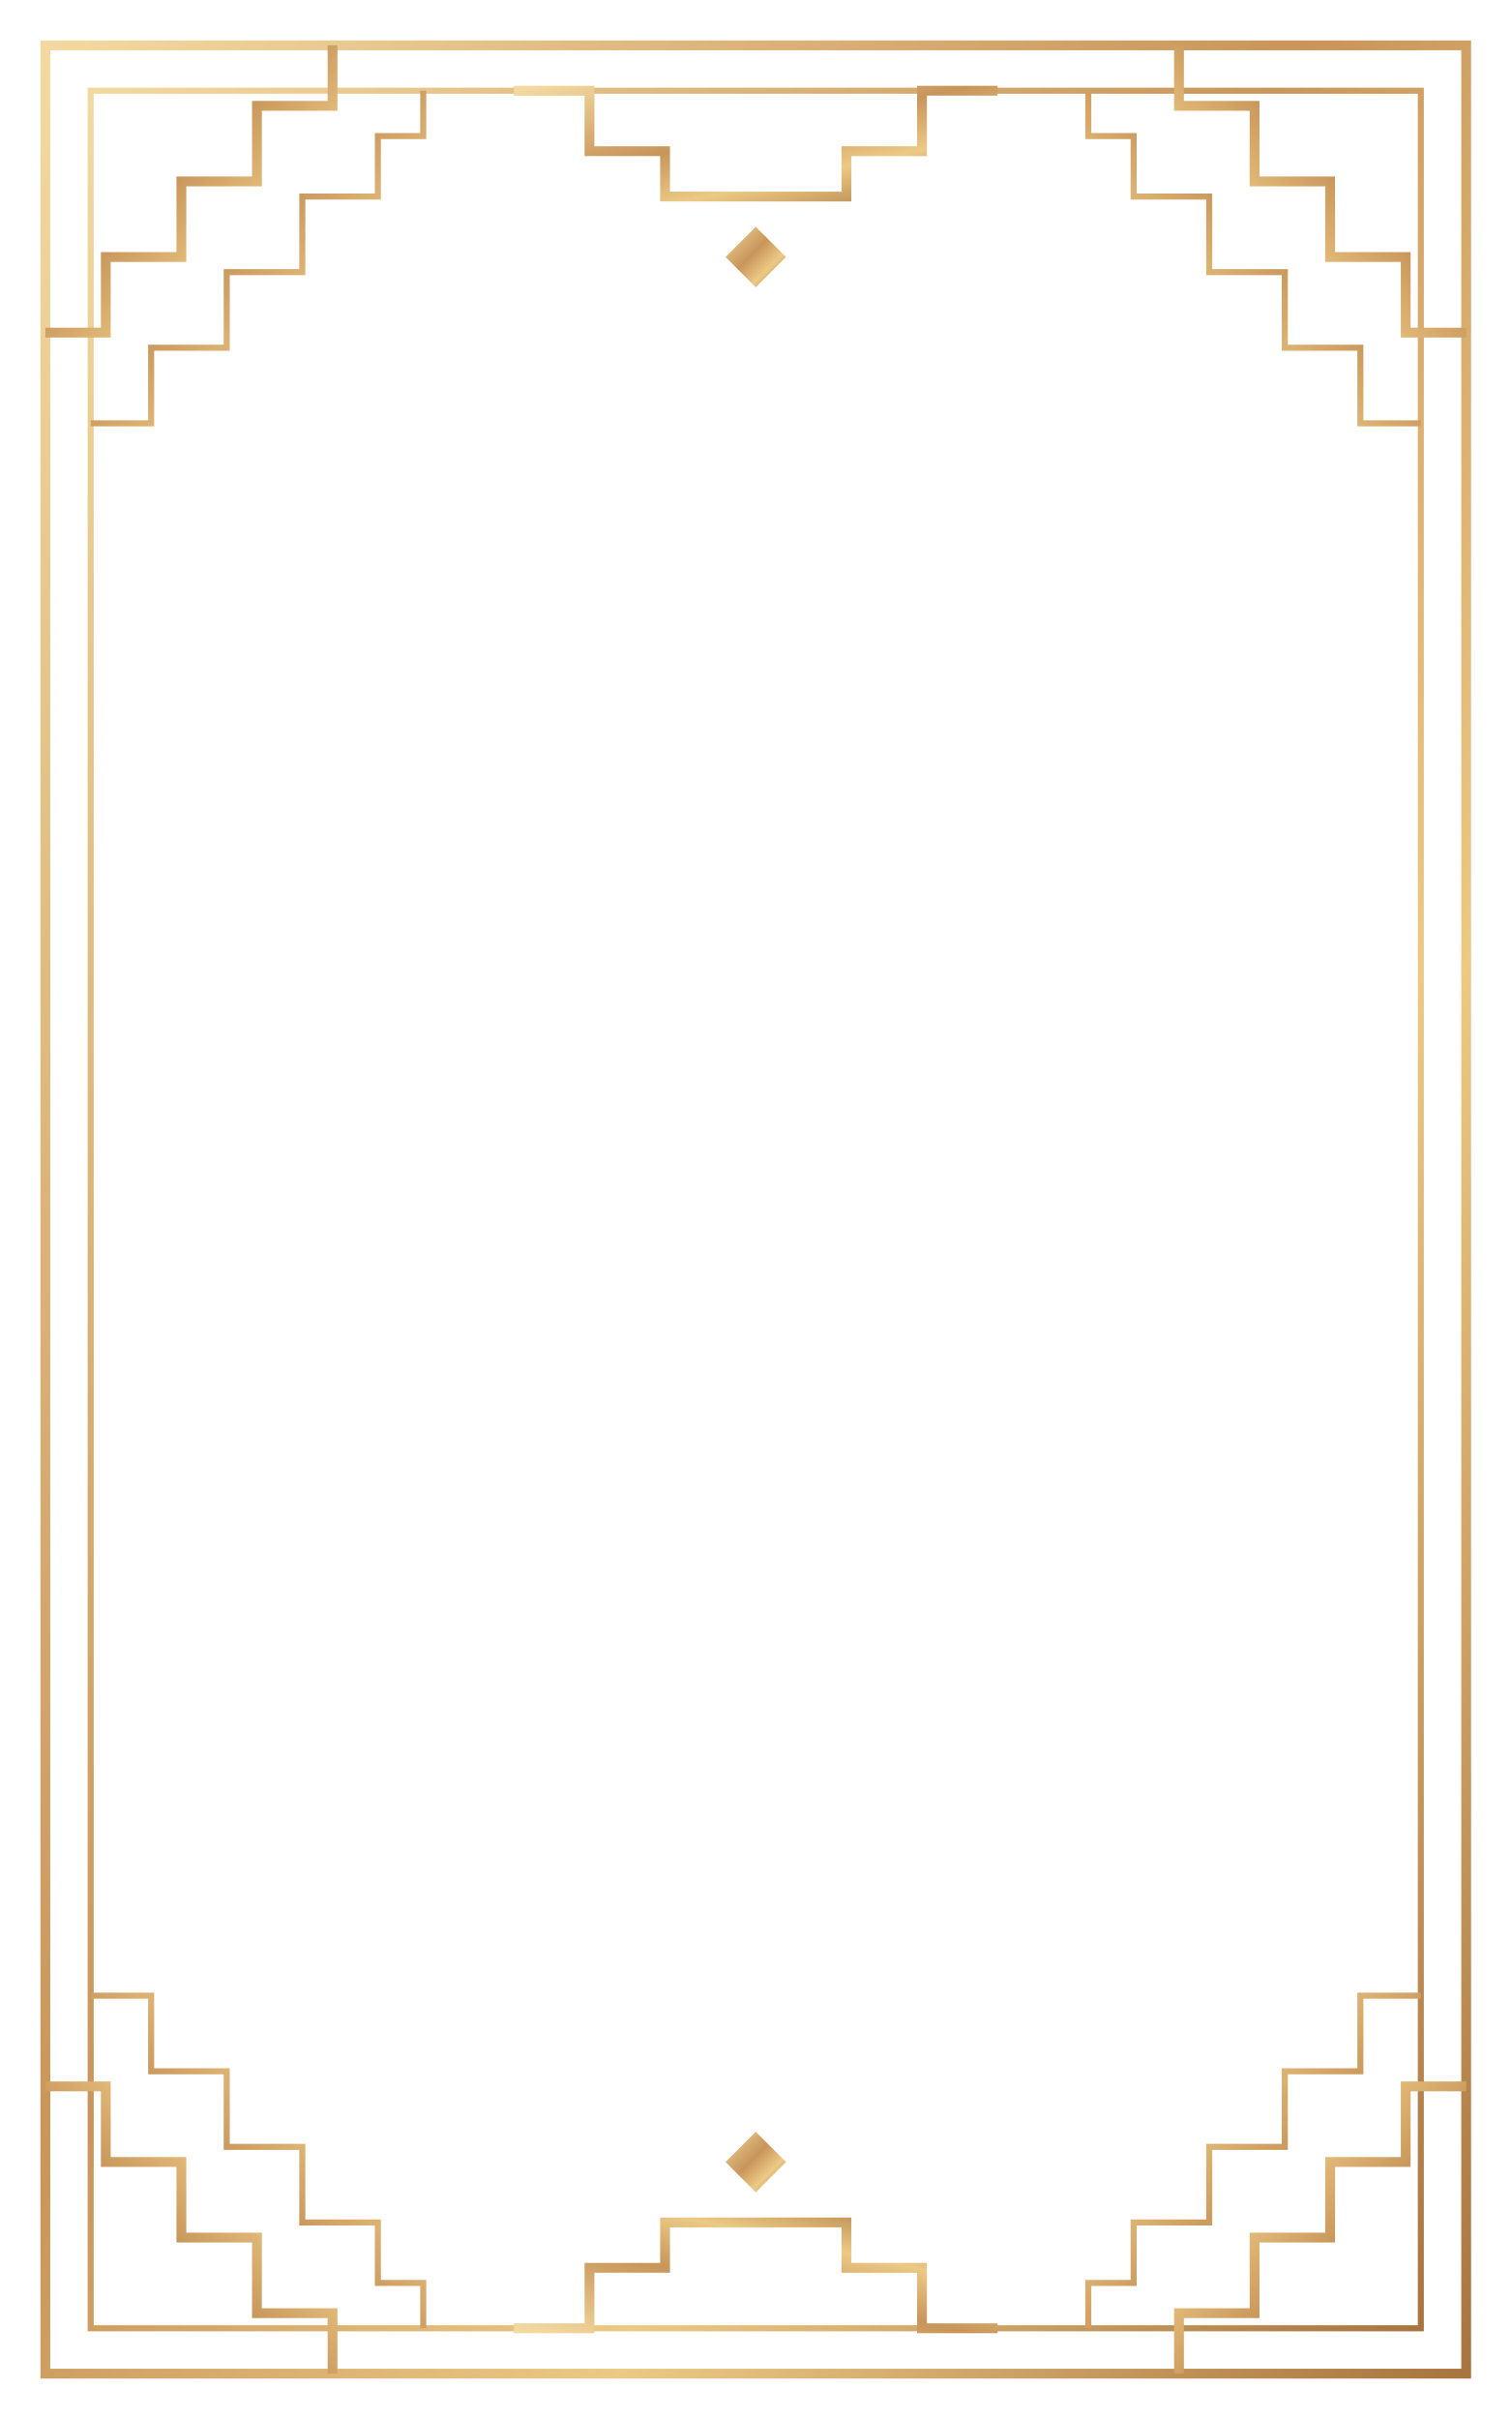
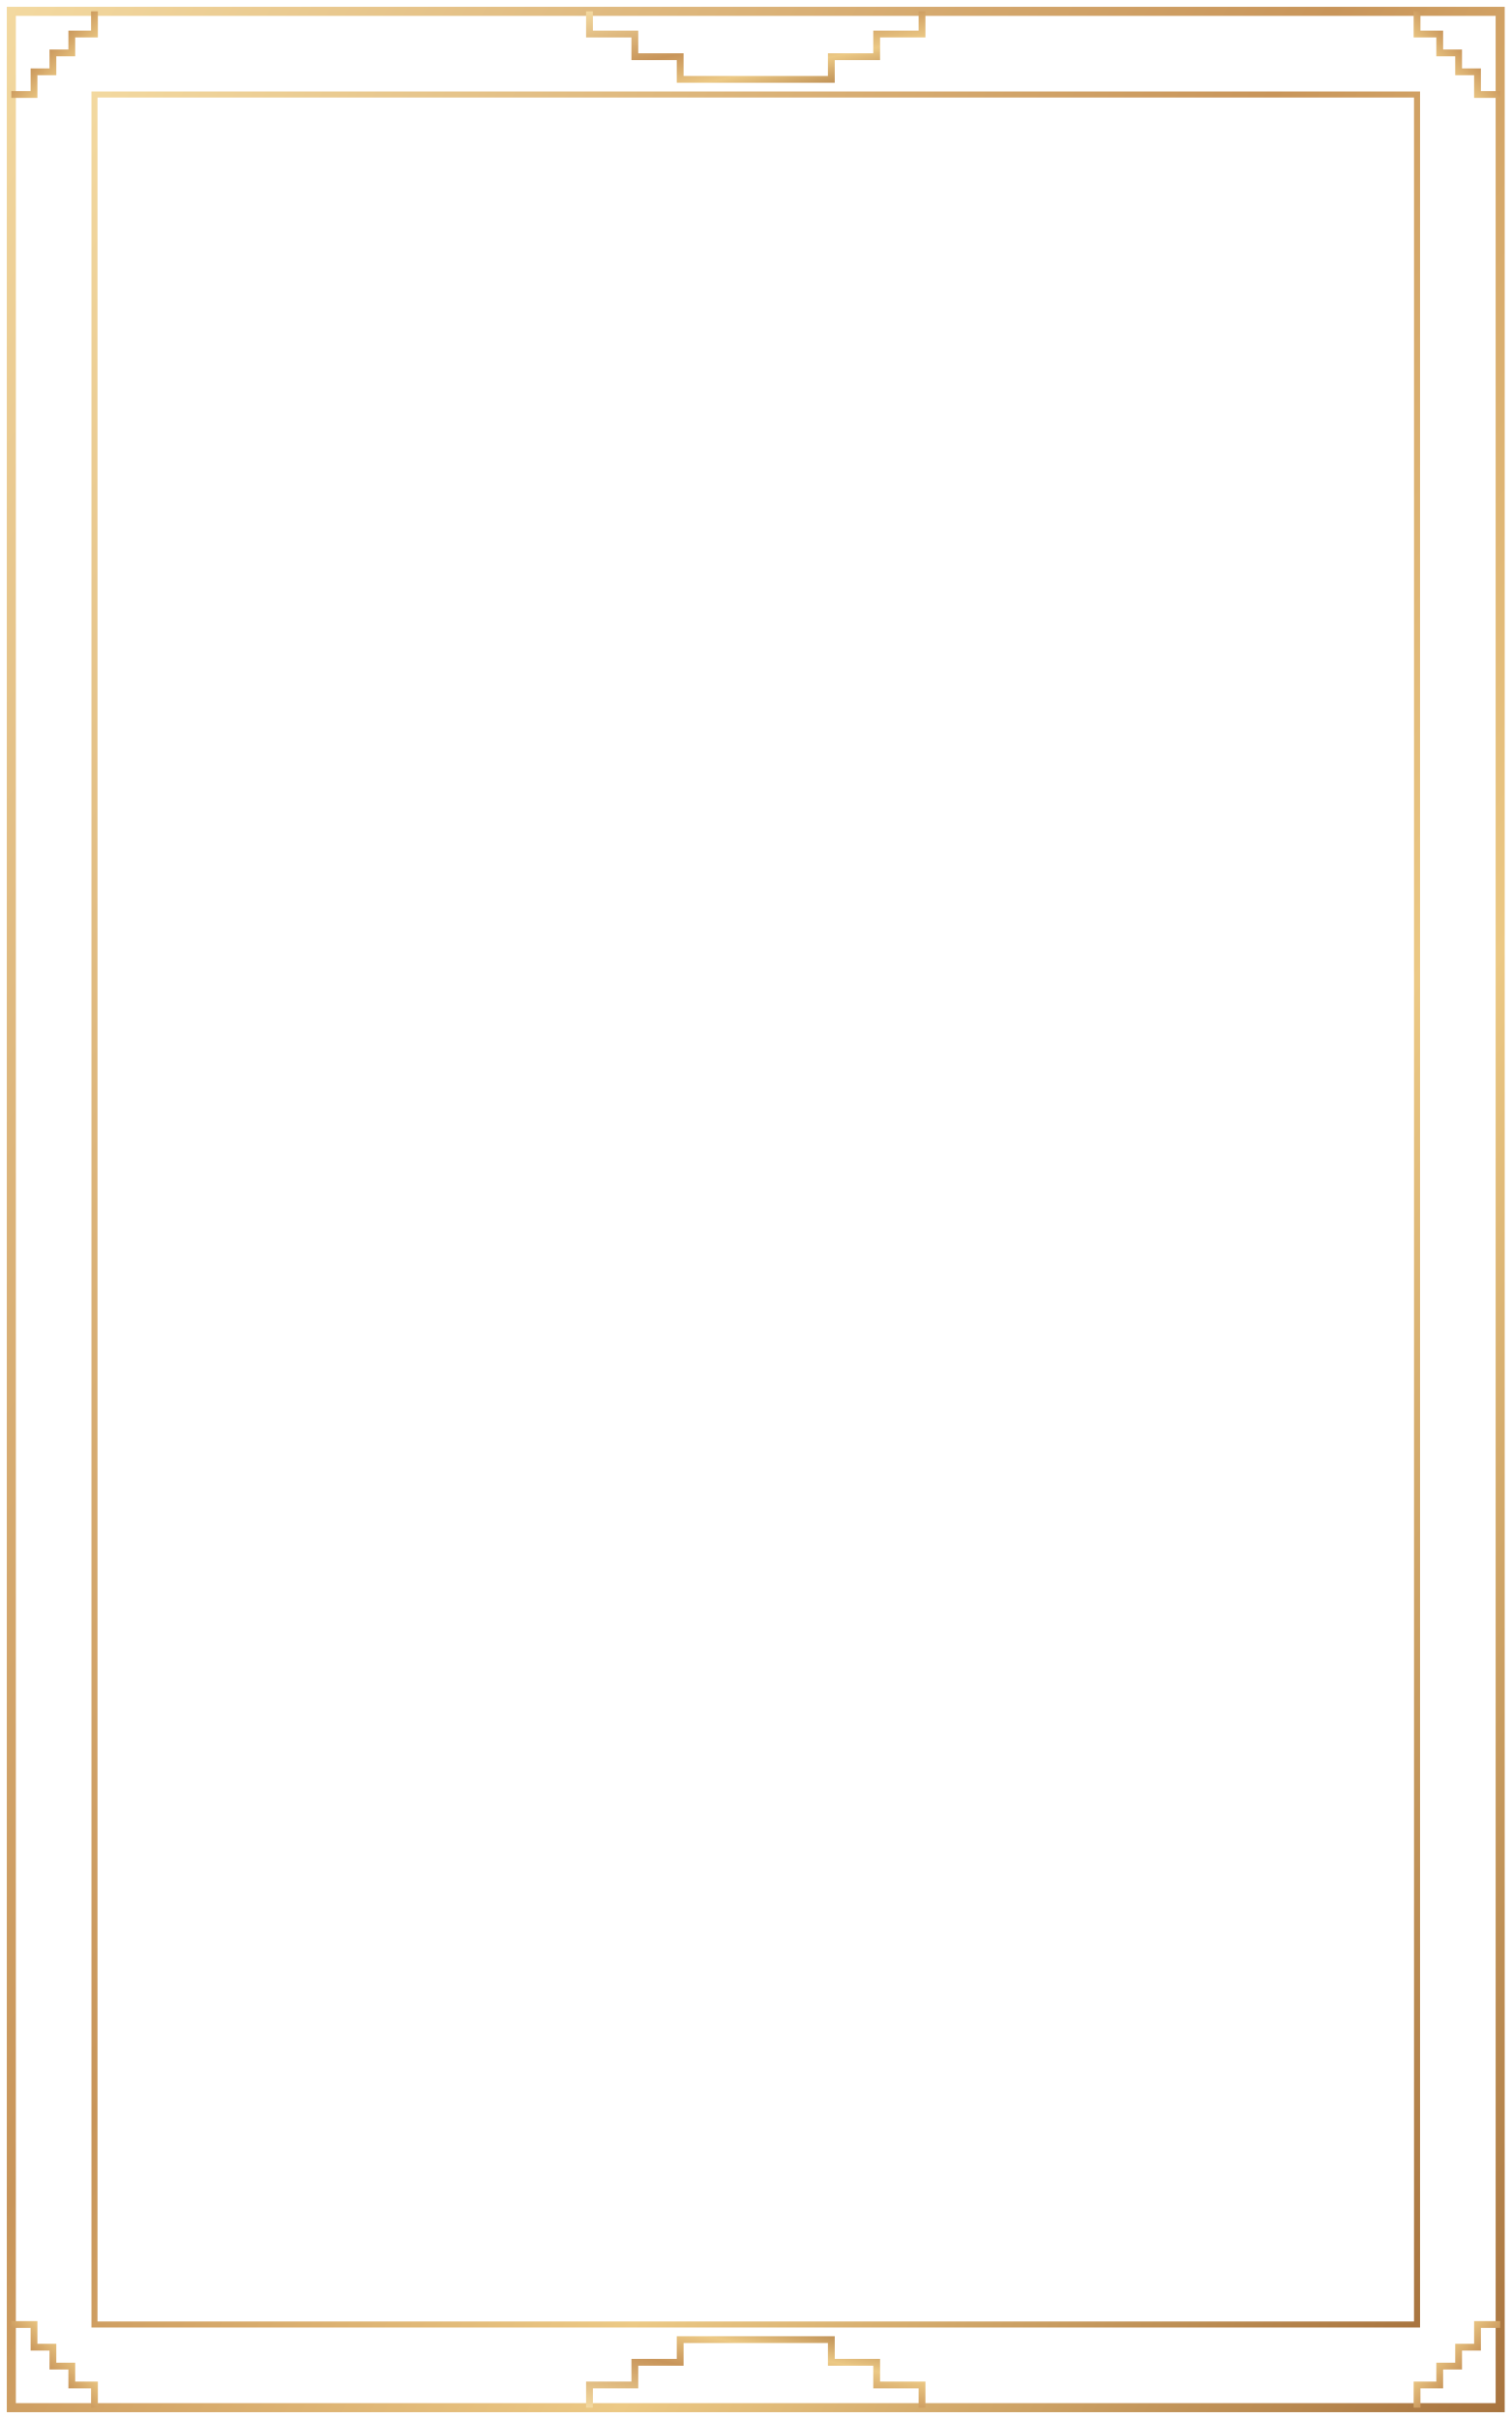
<svg xmlns="http://www.w3.org/2000/svg" viewBox="0 0 200 320" width="200" height="320">
  <defs>
    <linearGradient id="or" x1="0" y1="0" x2="1" y2="1">
      <stop offset="0" stop-color="#f3d9a0" />
      <stop offset=".45" stop-color="#c8955a" />
      <stop offset=".7" stop-color="#ecc985" />
      <stop offset="1" stop-color="#a8743f" />
    </linearGradient>
  </defs>
-   <g fill="none" stroke="url(#or)" stroke-width="1.3">
-     <rect x="6" y="6" width="188" height="308" />
-     <rect x="12" y="12" width="176" height="296" stroke-width=".8" />
+   <g fill="none" stroke="url(#or)" stroke-width="1.2">
+     <rect x="1.5" y="1.5" width="197" height="317" />
+     <rect x="12.5" y="12.5" width="175" height="295" stroke-width=".8" />
    <g id="g">
-       <path d="M6 44 H14 V34 H24 V24 H34 V14 H44 V6" />
-       <path d="M12 56 H20 V46 H30 V36 H40 V26 H50 V18 H56 V12" stroke-width=".8" />
+       <path d="M1.5 12.5 H4.5 V9.5 H7 V7 H9.5 V4.5 H12.5 V1.5" stroke-width=".9" />
    </g>
    <use href="#g" transform="matrix(-1 0 0 1 200 0)" />
    <use href="#g" transform="matrix(1 0 0 -1 0 320)" />
    <use href="#g" transform="matrix(-1 0 0 -1 200 320)" />
    <g id="z">
-       <path d="M68 12 H78 V20 H88 V26 H112 V20 H122 V12 H132" />
-       <path d="M100 26 V34" />
+       <path d="M78 1.5 V4.5 H84 V7.5 H90 V10.5 H110 V7.5 H116 V4.5 H122 V1.5" stroke-width=".9" />
    </g>
    <use href="#z" transform="matrix(1 0 0 -1 0 320)" />
  </g>
-   <g fill="url(#or)">
-     <path d="M100 30 L104 34 L100 38 L96 34 Z" />
-     <path d="M100 290 L104 286 L100 282 L96 286 Z" />
-   </g>
</svg>
